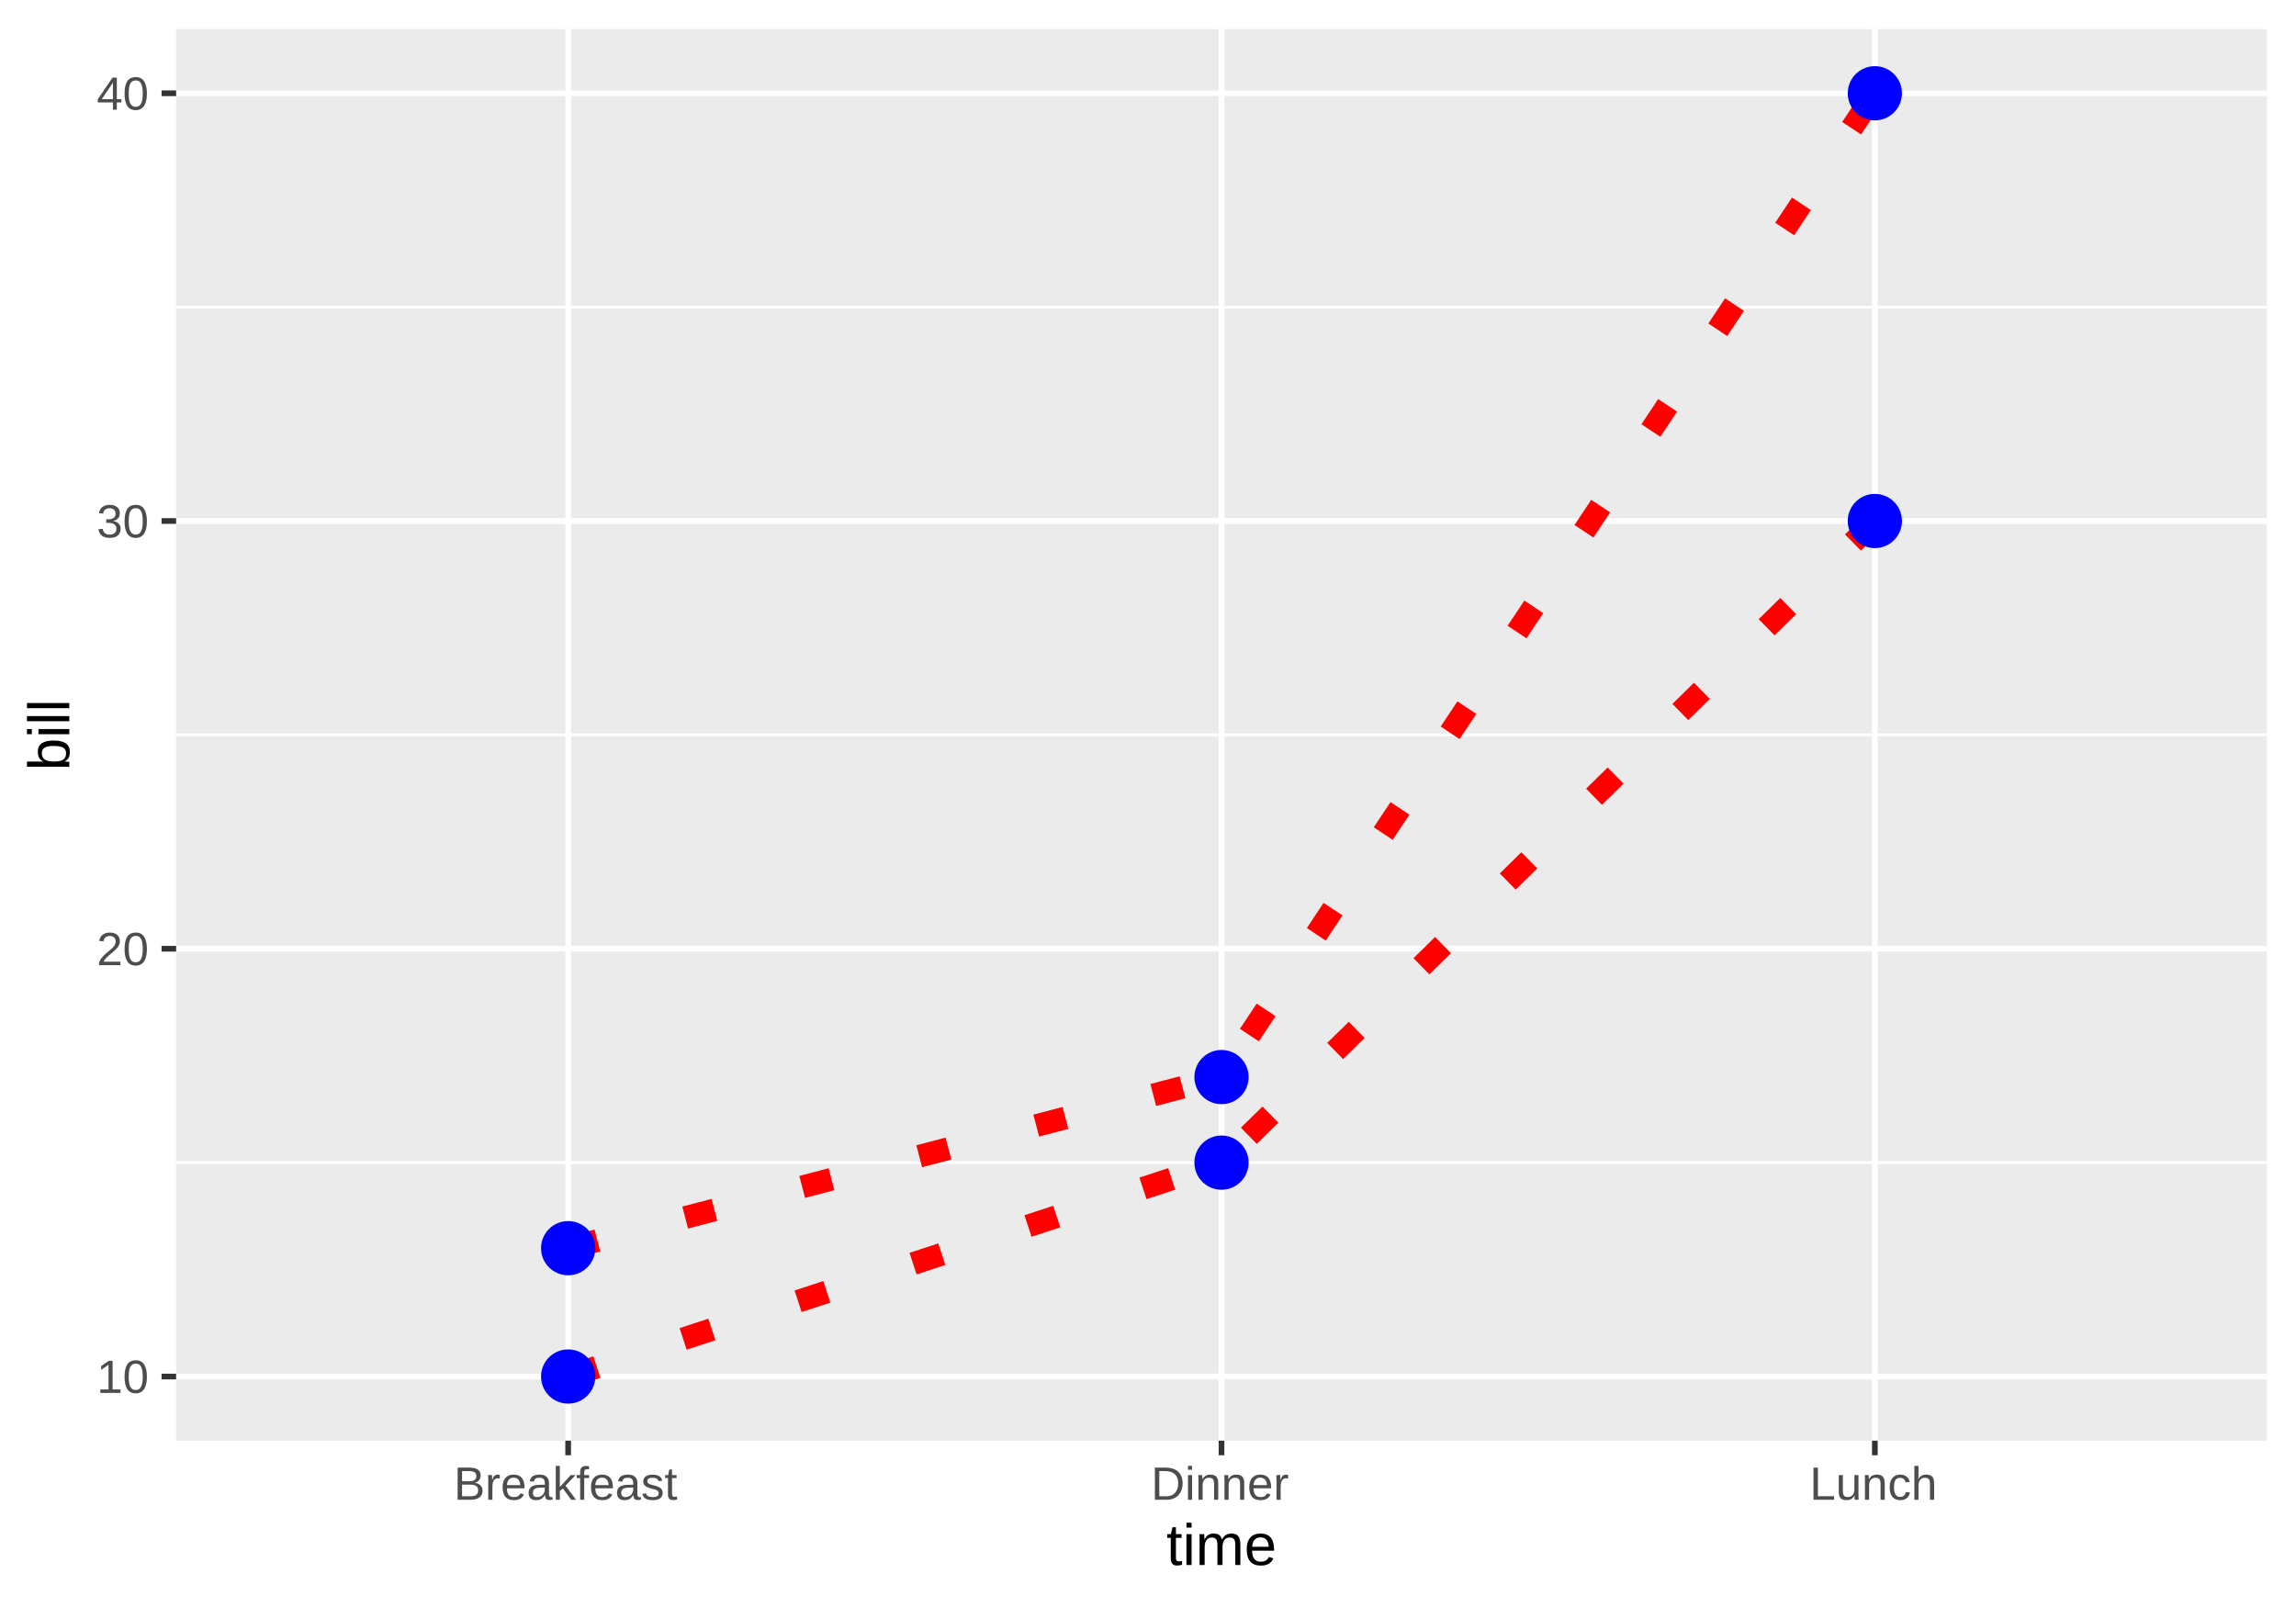
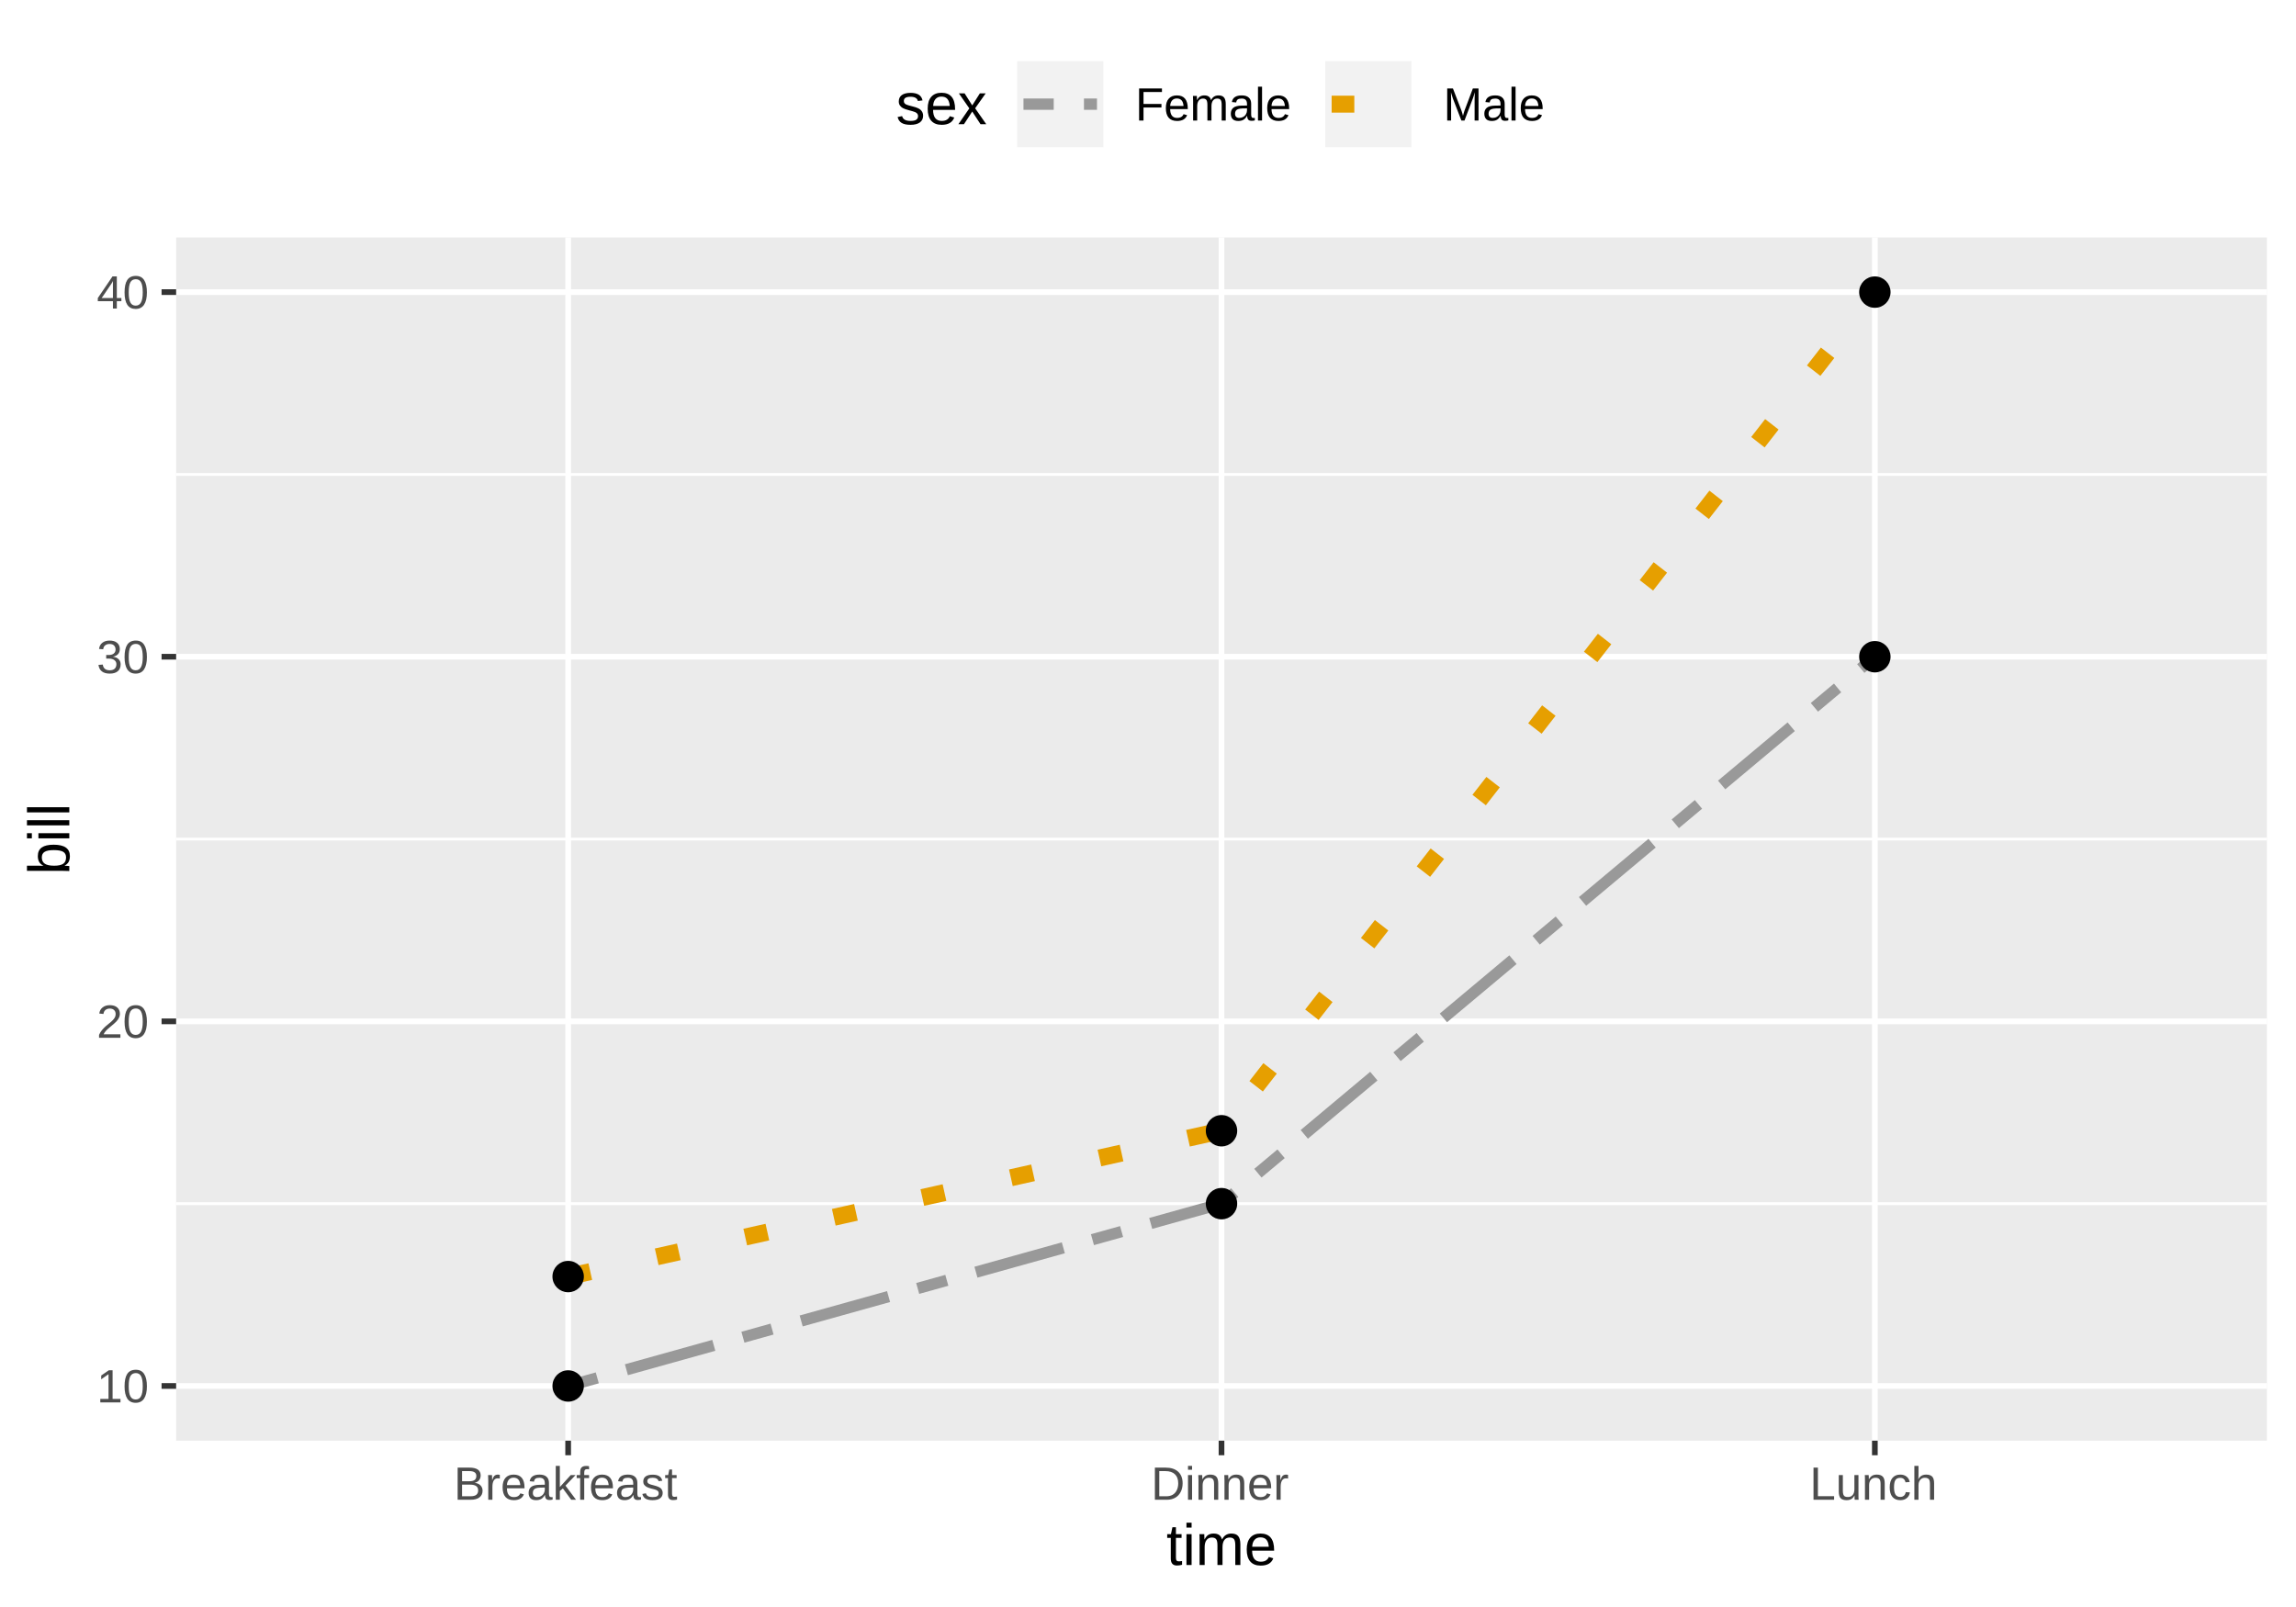
<svg xmlns="http://www.w3.org/2000/svg" viewBox="0 0 432.00 302.40">
  <defs>
    <style type="text/css">
    line, polyline, polygon, path, rect, circle {
      fill: none;
      stroke: #000000;
      stroke-linecap: round;
      stroke-linejoin: round;
      stroke-miterlimit: 10.00;
    }
  </style>
  </defs>
  <rect width="100%" height="100%" style="stroke: none; fill: #FFFFFF;" />
  <rect x="0.00" y="0.00" width="432.00" height="302.40" style="stroke-width: 1.07; stroke: #FFFFFF; fill: #FFFFFF;" />
  <defs>
-     <clipPath id="cpMzMuMTR8NDI2LjUyfDI3MS4xMHw1LjQ4">
-       <rect x="33.14" y="5.48" width="393.38" height="265.62" />
+     <clipPath id="cpMzMuMTR8NDI2LjUyfDI3MS4xMHw0NC42OA==">
+       <rect x="33.14" y="44.68" width="393.38" height="226.42" />
    </clipPath>
  </defs>
-   <rect x="33.14" y="5.48" width="393.38" height="265.62" style="stroke-width: 1.07; stroke: none; fill: #EBEBEB;" clip-path="url(#cpMzMuMTR8NDI2LjUyfDI3MS4xMHw1LjQ4)" />
-   <polyline points="33.14,218.78 426.52,218.78 " style="stroke-width: 0.53; stroke: #FFFFFF; stroke-linecap: butt;" clip-path="url(#cpMzMuMTR8NDI2LjUyfDI3MS4xMHw1LjQ4)" />
-   <polyline points="33.14,138.29 426.52,138.29 " style="stroke-width: 0.53; stroke: #FFFFFF; stroke-linecap: butt;" clip-path="url(#cpMzMuMTR8NDI2LjUyfDI3MS4xMHw1LjQ4)" />
-   <polyline points="33.14,57.80 426.52,57.80 " style="stroke-width: 0.53; stroke: #FFFFFF; stroke-linecap: butt;" clip-path="url(#cpMzMuMTR8NDI2LjUyfDI3MS4xMHw1LjQ4)" />
-   <polyline points="33.14,259.03 426.52,259.03 " style="stroke-width: 1.07; stroke: #FFFFFF; stroke-linecap: butt;" clip-path="url(#cpMzMuMTR8NDI2LjUyfDI3MS4xMHw1LjQ4)" />
-   <polyline points="33.14,178.53 426.52,178.53 " style="stroke-width: 1.07; stroke: #FFFFFF; stroke-linecap: butt;" clip-path="url(#cpMzMuMTR8NDI2LjUyfDI3MS4xMHw1LjQ4)" />
-   <polyline points="33.14,98.04 426.52,98.04 " style="stroke-width: 1.07; stroke: #FFFFFF; stroke-linecap: butt;" clip-path="url(#cpMzMuMTR8NDI2LjUyfDI3MS4xMHw1LjQ4)" />
-   <polyline points="33.14,17.55 426.52,17.55 " style="stroke-width: 1.07; stroke: #FFFFFF; stroke-linecap: butt;" clip-path="url(#cpMzMuMTR8NDI2LjUyfDI3MS4xMHw1LjQ4)" />
-   <polyline points="106.90,271.10 106.90,5.48 " style="stroke-width: 1.07; stroke: #FFFFFF; stroke-linecap: butt;" clip-path="url(#cpMzMuMTR8NDI2LjUyfDI3MS4xMHw1LjQ4)" />
-   <polyline points="229.83,271.10 229.83,5.48 " style="stroke-width: 1.07; stroke: #FFFFFF; stroke-linecap: butt;" clip-path="url(#cpMzMuMTR8NDI2LjUyfDI3MS4xMHw1LjQ4)" />
-   <polyline points="352.76,271.10 352.76,5.48 " style="stroke-width: 1.07; stroke: #FFFFFF; stroke-linecap: butt;" clip-path="url(#cpMzMuMTR8NDI2LjUyfDI3MS4xMHw1LjQ4)" />
-   <polyline points="106.90,259.03 229.83,218.78 352.76,98.04 " style="stroke-width: 4.27; stroke: #FF0000; stroke-dasharray: 5.69,17.07; stroke-linecap: butt;" clip-path="url(#cpMzMuMTR8NDI2LjUyfDI3MS4xMHw1LjQ4)" />
-   <polyline points="106.90,234.88 229.83,202.68 352.76,17.55 " style="stroke-width: 4.27; stroke: #FF0000; stroke-dasharray: 5.69,17.07; stroke-linecap: butt;" clip-path="url(#cpMzMuMTR8NDI2LjUyfDI3MS4xMHw1LjQ4)" />
-   <circle cx="106.90" cy="259.03" r="3.56pt" style="stroke-width: 0.71; stroke: #0000FF; fill: #0000FF;" clip-path="url(#cpMzMuMTR8NDI2LjUyfDI3MS4xMHw1LjQ4)" />
-   <circle cx="352.76" cy="98.04" r="3.56pt" style="stroke-width: 0.71; stroke: #0000FF; fill: #0000FF;" clip-path="url(#cpMzMuMTR8NDI2LjUyfDI3MS4xMHw1LjQ4)" />
-   <circle cx="229.83" cy="218.78" r="3.56pt" style="stroke-width: 0.71; stroke: #0000FF; fill: #0000FF;" clip-path="url(#cpMzMuMTR8NDI2LjUyfDI3MS4xMHw1LjQ4)" />
-   <circle cx="106.90" cy="234.88" r="3.56pt" style="stroke-width: 0.71; stroke: #0000FF; fill: #0000FF;" clip-path="url(#cpMzMuMTR8NDI2LjUyfDI3MS4xMHw1LjQ4)" />
-   <circle cx="352.76" cy="17.55" r="3.56pt" style="stroke-width: 0.71; stroke: #0000FF; fill: #0000FF;" clip-path="url(#cpMzMuMTR8NDI2LjUyfDI3MS4xMHw1LjQ4)" />
-   <circle cx="229.83" cy="202.68" r="3.56pt" style="stroke-width: 0.71; stroke: #0000FF; fill: #0000FF;" clip-path="url(#cpMzMuMTR8NDI2LjUyfDI3MS4xMHw1LjQ4)" />
+   <rect x="33.14" y="44.68" width="393.38" height="226.42" style="stroke-width: 1.07; stroke: none; fill: #EBEBEB;" clip-path="url(#cpMzMuMTR8NDI2LjUyfDI3MS4xMHw0NC42OA==)" />
+   <polyline points="33.14,226.50 426.52,226.50 " style="stroke-width: 0.53; stroke: #FFFFFF; stroke-linecap: butt;" clip-path="url(#cpMzMuMTR8NDI2LjUyfDI3MS4xMHw0NC42OA==)" />
+   <polyline points="33.14,157.89 426.52,157.89 " style="stroke-width: 0.53; stroke: #FFFFFF; stroke-linecap: butt;" clip-path="url(#cpMzMuMTR8NDI2LjUyfDI3MS4xMHw0NC42OA==)" />
+   <polyline points="33.14,89.28 426.52,89.28 " style="stroke-width: 0.53; stroke: #FFFFFF; stroke-linecap: butt;" clip-path="url(#cpMzMuMTR8NDI2LjUyfDI3MS4xMHw0NC42OA==)" />
+   <polyline points="33.14,260.81 426.52,260.81 " style="stroke-width: 1.07; stroke: #FFFFFF; stroke-linecap: butt;" clip-path="url(#cpMzMuMTR8NDI2LjUyfDI3MS4xMHw0NC42OA==)" />
+   <polyline points="33.14,192.19 426.52,192.19 " style="stroke-width: 1.07; stroke: #FFFFFF; stroke-linecap: butt;" clip-path="url(#cpMzMuMTR8NDI2LjUyfDI3MS4xMHw0NC42OA==)" />
+   <polyline points="33.14,123.58 426.52,123.58 " style="stroke-width: 1.07; stroke: #FFFFFF; stroke-linecap: butt;" clip-path="url(#cpMzMuMTR8NDI2LjUyfDI3MS4xMHw0NC42OA==)" />
+   <polyline points="33.14,54.97 426.52,54.97 " style="stroke-width: 1.07; stroke: #FFFFFF; stroke-linecap: butt;" clip-path="url(#cpMzMuMTR8NDI2LjUyfDI3MS4xMHw0NC42OA==)" />
+   <polyline points="106.90,271.10 106.90,44.68 " style="stroke-width: 1.07; stroke: #FFFFFF; stroke-linecap: butt;" clip-path="url(#cpMzMuMTR8NDI2LjUyfDI3MS4xMHw0NC42OA==)" />
+   <polyline points="229.83,271.10 229.83,44.68 " style="stroke-width: 1.07; stroke: #FFFFFF; stroke-linecap: butt;" clip-path="url(#cpMzMuMTR8NDI2LjUyfDI3MS4xMHw0NC42OA==)" />
+   <polyline points="352.76,271.10 352.76,44.68 " style="stroke-width: 1.07; stroke: #FFFFFF; stroke-linecap: butt;" clip-path="url(#cpMzMuMTR8NDI2LjUyfDI3MS4xMHw0NC42OA==)" />
+   <polyline points="106.90,260.81 229.83,226.50 352.76,123.58 " style="stroke-width: 2.13; stroke: #999999; stroke-dasharray: 5.69,5.69,17.07,5.69; stroke-linecap: butt;" clip-path="url(#cpMzMuMTR8NDI2LjUyfDI3MS4xMHw0NC42OA==)" />
+   <polyline points="106.90,240.22 229.83,212.78 352.76,54.97 " style="stroke-width: 3.20; stroke: #E69F00; stroke-dasharray: 4.27,12.80; stroke-linecap: butt;" clip-path="url(#cpMzMuMTR8NDI2LjUyfDI3MS4xMHw0NC42OA==)" />
+   <circle cx="106.90" cy="260.81" r="1.95pt" style="stroke-width: 0.71; fill: #000000;" clip-path="url(#cpMzMuMTR8NDI2LjUyfDI3MS4xMHw0NC42OA==)" />
+   <circle cx="352.76" cy="123.58" r="1.95pt" style="stroke-width: 0.71; fill: #000000;" clip-path="url(#cpMzMuMTR8NDI2LjUyfDI3MS4xMHw0NC42OA==)" />
+   <circle cx="229.83" cy="226.50" r="1.95pt" style="stroke-width: 0.71; fill: #000000;" clip-path="url(#cpMzMuMTR8NDI2LjUyfDI3MS4xMHw0NC42OA==)" />
+   <circle cx="106.90" cy="240.22" r="1.95pt" style="stroke-width: 0.71; fill: #000000;" clip-path="url(#cpMzMuMTR8NDI2LjUyfDI3MS4xMHw0NC42OA==)" />
+   <circle cx="352.76" cy="54.97" r="1.95pt" style="stroke-width: 0.71; fill: #000000;" clip-path="url(#cpMzMuMTR8NDI2LjUyfDI3MS4xMHw0NC42OA==)" />
+   <circle cx="229.83" cy="212.78" r="1.95pt" style="stroke-width: 0.71; fill: #000000;" clip-path="url(#cpMzMuMTR8NDI2LjUyfDI3MS4xMHw0NC42OA==)" />
  <defs>
    <clipPath id="cpMC4wMHw0MzIuMDB8MzAyLjQwfDAuMDA=">
      <rect x="0.00" y="0.00" width="432.00" height="302.40" />
    </clipPath>
  </defs>
  <g clip-path="url(#cpMC4wMHw0MzIuMDB8MzAyLjQwfDAuMDA=)">
-     <text x="18.20" y="262.12" style="font-size: 8.80px; fill: #4D4D4D; font-family: Liberation Sans;" textLength="10.01px" lengthAdjust="spacingAndGlyphs">10</text>
+     <text x="18.20" y="263.90" style="font-size: 8.80px; fill: #4D4D4D; font-family: Liberation Sans;" textLength="10.01px" lengthAdjust="spacingAndGlyphs">10</text>
  </g>
  <g clip-path="url(#cpMC4wMHw0MzIuMDB8MzAyLjQwfDAuMDA=)">
-     <text x="18.20" y="181.63" style="font-size: 8.80px; fill: #4D4D4D; font-family: Liberation Sans;" textLength="10.01px" lengthAdjust="spacingAndGlyphs">20</text>
+     <text x="18.20" y="195.29" style="font-size: 8.80px; fill: #4D4D4D; font-family: Liberation Sans;" textLength="10.01px" lengthAdjust="spacingAndGlyphs">20</text>
  </g>
  <g clip-path="url(#cpMC4wMHw0MzIuMDB8MzAyLjQwfDAuMDA=)">
-     <text x="18.20" y="101.14" style="font-size: 8.80px; fill: #4D4D4D; font-family: Liberation Sans;" textLength="10.01px" lengthAdjust="spacingAndGlyphs">30</text>
+     <text x="18.20" y="126.68" style="font-size: 8.80px; fill: #4D4D4D; font-family: Liberation Sans;" textLength="10.01px" lengthAdjust="spacingAndGlyphs">30</text>
  </g>
  <g clip-path="url(#cpMC4wMHw0MzIuMDB8MzAyLjQwfDAuMDA=)">
-     <text x="18.20" y="20.65" style="font-size: 8.80px; fill: #4D4D4D; font-family: Liberation Sans;" textLength="10.01px" lengthAdjust="spacingAndGlyphs">40</text>
+     <text x="18.20" y="58.06" style="font-size: 8.80px; fill: #4D4D4D; font-family: Liberation Sans;" textLength="10.01px" lengthAdjust="spacingAndGlyphs">40</text>
  </g>
-   <polyline points="30.40,259.03 33.14,259.03 " style="stroke-width: 1.07; stroke: #333333; stroke-linecap: butt;" clip-path="url(#cpMC4wMHw0MzIuMDB8MzAyLjQwfDAuMDA=)" />
-   <polyline points="30.40,178.53 33.14,178.53 " style="stroke-width: 1.07; stroke: #333333; stroke-linecap: butt;" clip-path="url(#cpMC4wMHw0MzIuMDB8MzAyLjQwfDAuMDA=)" />
-   <polyline points="30.40,98.04 33.14,98.04 " style="stroke-width: 1.07; stroke: #333333; stroke-linecap: butt;" clip-path="url(#cpMC4wMHw0MzIuMDB8MzAyLjQwfDAuMDA=)" />
-   <polyline points="30.40,17.55 33.14,17.55 " style="stroke-width: 1.07; stroke: #333333; stroke-linecap: butt;" clip-path="url(#cpMC4wMHw0MzIuMDB8MzAyLjQwfDAuMDA=)" />
+   <polyline points="30.40,260.81 33.14,260.81 " style="stroke-width: 1.07; stroke: #333333; stroke-linecap: butt;" clip-path="url(#cpMC4wMHw0MzIuMDB8MzAyLjQwfDAuMDA=)" />
+   <polyline points="30.40,192.19 33.14,192.19 " style="stroke-width: 1.07; stroke: #333333; stroke-linecap: butt;" clip-path="url(#cpMC4wMHw0MzIuMDB8MzAyLjQwfDAuMDA=)" />
+   <polyline points="30.40,123.58 33.14,123.58 " style="stroke-width: 1.07; stroke: #333333; stroke-linecap: butt;" clip-path="url(#cpMC4wMHw0MzIuMDB8MzAyLjQwfDAuMDA=)" />
+   <polyline points="30.40,54.97 33.14,54.97 " style="stroke-width: 1.07; stroke: #333333; stroke-linecap: butt;" clip-path="url(#cpMC4wMHw0MzIuMDB8MzAyLjQwfDAuMDA=)" />
  <polyline points="106.90,273.84 106.90,271.10 " style="stroke-width: 1.07; stroke: #333333; stroke-linecap: butt;" clip-path="url(#cpMC4wMHw0MzIuMDB8MzAyLjQwfDAuMDA=)" />
  <polyline points="229.83,273.84 229.83,271.10 " style="stroke-width: 1.07; stroke: #333333; stroke-linecap: butt;" clip-path="url(#cpMC4wMHw0MzIuMDB8MzAyLjQwfDAuMDA=)" />
  <polyline points="352.76,273.84 352.76,271.10 " style="stroke-width: 1.07; stroke: #333333; stroke-linecap: butt;" clip-path="url(#cpMC4wMHw0MzIuMDB8MzAyLjQwfDAuMDA=)" />
  <g clip-path="url(#cpMC4wMHw0MzIuMDB8MzAyLjQwfDAuMDA=)">
    <text x="85.39" y="282.22" style="font-size: 8.80px; fill: #4D4D4D; font-family: Liberation Sans;" textLength="43.02px" lengthAdjust="spacingAndGlyphs">Breakfeast</text>
  </g>
  <g clip-path="url(#cpMC4wMHw0MzIuMDB8MzAyLjQwfDAuMDA=)">
    <text x="216.58" y="282.22" style="font-size: 8.80px; fill: #4D4D4D; font-family: Liberation Sans;" textLength="26.51px" lengthAdjust="spacingAndGlyphs">Dinner</text>
  </g>
  <g clip-path="url(#cpMC4wMHw0MzIuMDB8MzAyLjQwfDAuMDA=)">
    <text x="340.50" y="282.22" style="font-size: 8.80px; fill: #4D4D4D; font-family: Liberation Sans;" textLength="24.52px" lengthAdjust="spacingAndGlyphs">Lunch</text>
  </g>
  <g clip-path="url(#cpMC4wMHw0MzIuMDB8MzAyLjQwfDAuMDA=)">
    <text x="219.44" y="294.50" style="font-size: 11.00px; font-family: Liberation Sans;" textLength="20.78px" lengthAdjust="spacingAndGlyphs">time</text>
  </g>
  <g clip-path="url(#cpMC4wMHw0MzIuMDB8MzAyLjQwfDAuMDA=)">
-     <text transform="translate(13.04,145.01) rotate(-90)" style="font-size: 11.00px; font-family: Liberation Sans;" textLength="13.45px" lengthAdjust="spacingAndGlyphs">bill</text>
+     <text transform="translate(13.04,164.61) rotate(-90)" style="font-size: 11.00px; font-family: Liberation Sans;" textLength="13.45px" lengthAdjust="spacingAndGlyphs">bill</text>
+   </g>
+   <rect x="163.10" y="5.48" width="133.46" height="28.24" style="stroke-width: 1.07; stroke: none; fill: #FFFFFF;" clip-path="url(#cpMC4wMHw0MzIuMDB8MzAyLjQwfDAuMDA=)" />
+   <g clip-path="url(#cpMC4wMHw0MzIuMDB8MzAyLjQwfDAuMDA=)">
+     <text x="168.58" y="23.38" style="font-size: 11.00px; font-family: Liberation Sans;" textLength="17.12px" lengthAdjust="spacingAndGlyphs">sex</text>
+   </g>
+   <rect x="190.85" y="10.96" width="17.28" height="17.28" style="stroke-width: 1.07; stroke: #FFFFFF; fill: #F2F2F2;" clip-path="url(#cpMC4wMHw0MzIuMDB8MzAyLjQwfDAuMDA=)" />
+   <line x1="192.57" y1="19.60" x2="206.40" y2="19.60" style="stroke-width: 2.13; stroke: #999999; stroke-dasharray: 5.69,5.69,17.07,5.69; stroke-linecap: butt;" clip-path="url(#cpMC4wMHw0MzIuMDB8MzAyLjQwfDAuMDA=)" />
+   <rect x="248.82" y="10.96" width="17.28" height="17.28" style="stroke-width: 1.07; stroke: #FFFFFF; fill: #F2F2F2;" clip-path="url(#cpMC4wMHw0MzIuMDB8MzAyLjQwfDAuMDA=)" />
+   <line x1="250.55" y1="19.60" x2="264.37" y2="19.60" style="stroke-width: 3.20; stroke: #E69F00; stroke-dasharray: 4.27,12.80; stroke-linecap: butt;" clip-path="url(#cpMC4wMHw0MzIuMDB8MzAyLjQwfDAuMDA=)" />
+   <g clip-path="url(#cpMC4wMHw0MzIuMDB8MzAyLjQwfDAuMDA=)">
+     <text x="213.61" y="22.69" style="font-size: 8.80px; font-family: Liberation Sans;" textLength="30.01px" lengthAdjust="spacingAndGlyphs">Female</text>
+   </g>
+   <g clip-path="url(#cpMC4wMHw0MzIuMDB8MzAyLjQwfDAuMDA=)">
+     <text x="271.58" y="22.69" style="font-size: 8.80px; font-family: Liberation Sans;" textLength="19.51px" lengthAdjust="spacingAndGlyphs">Male</text>
  </g>
</svg>
